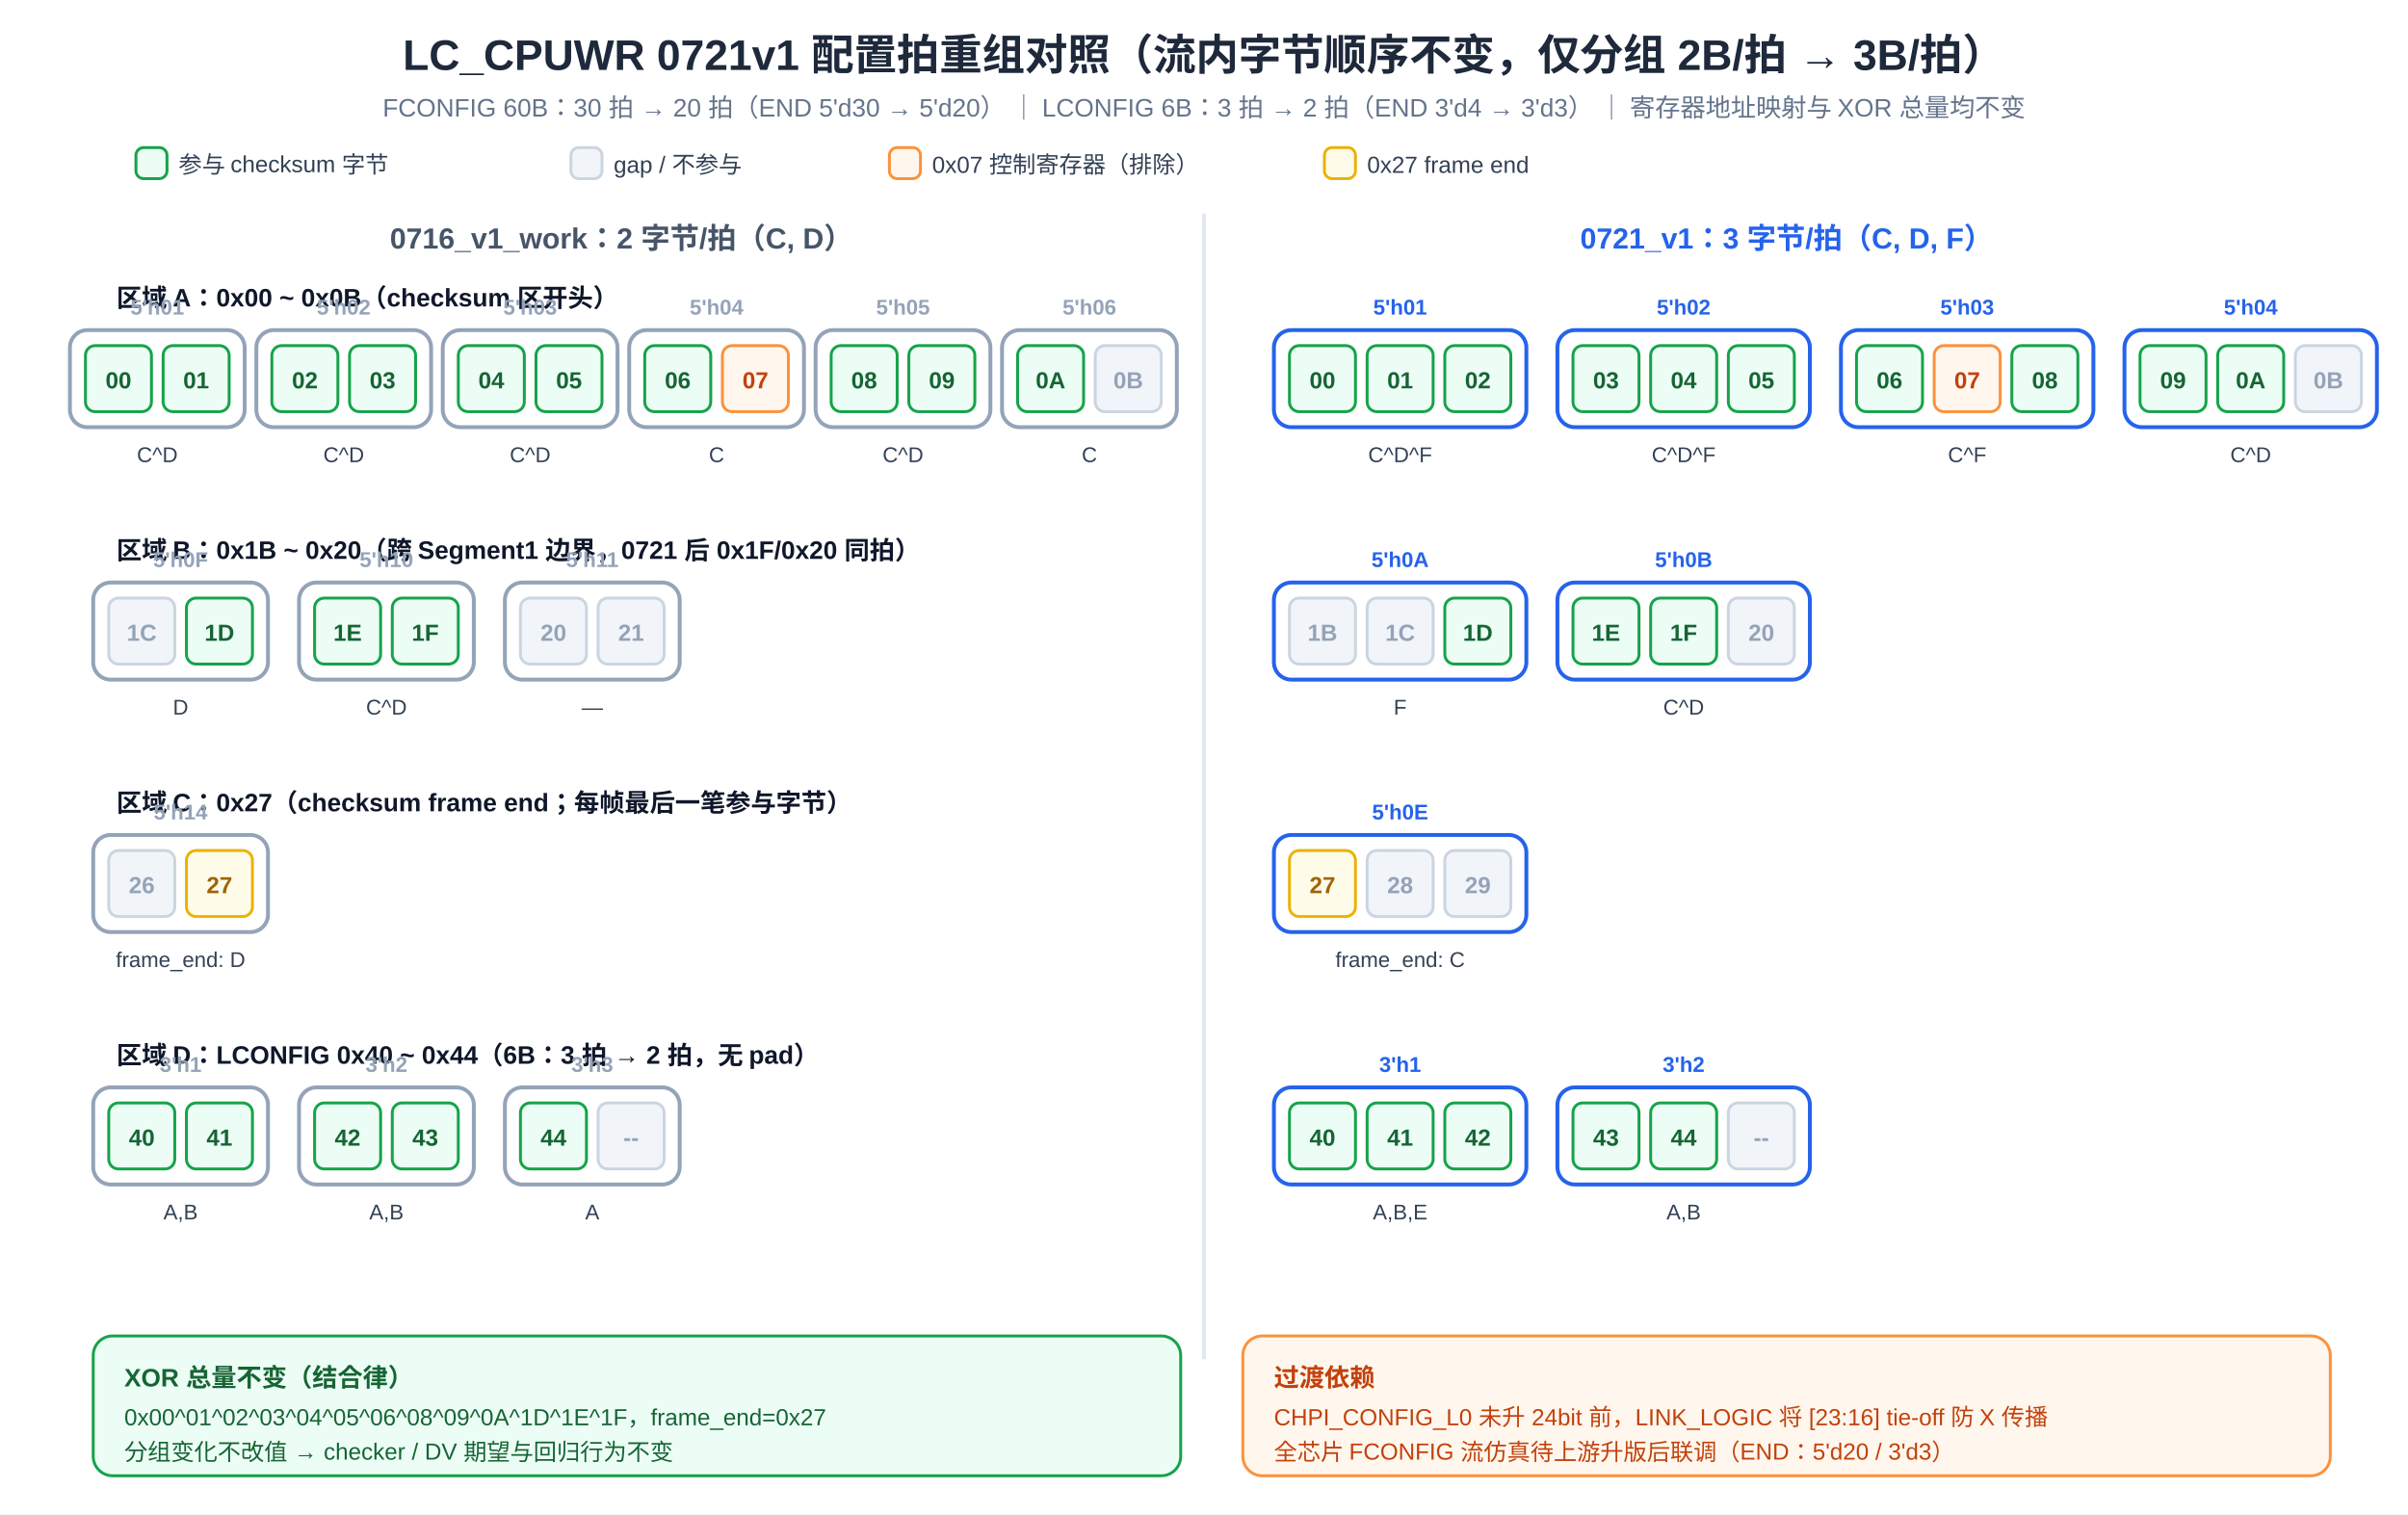
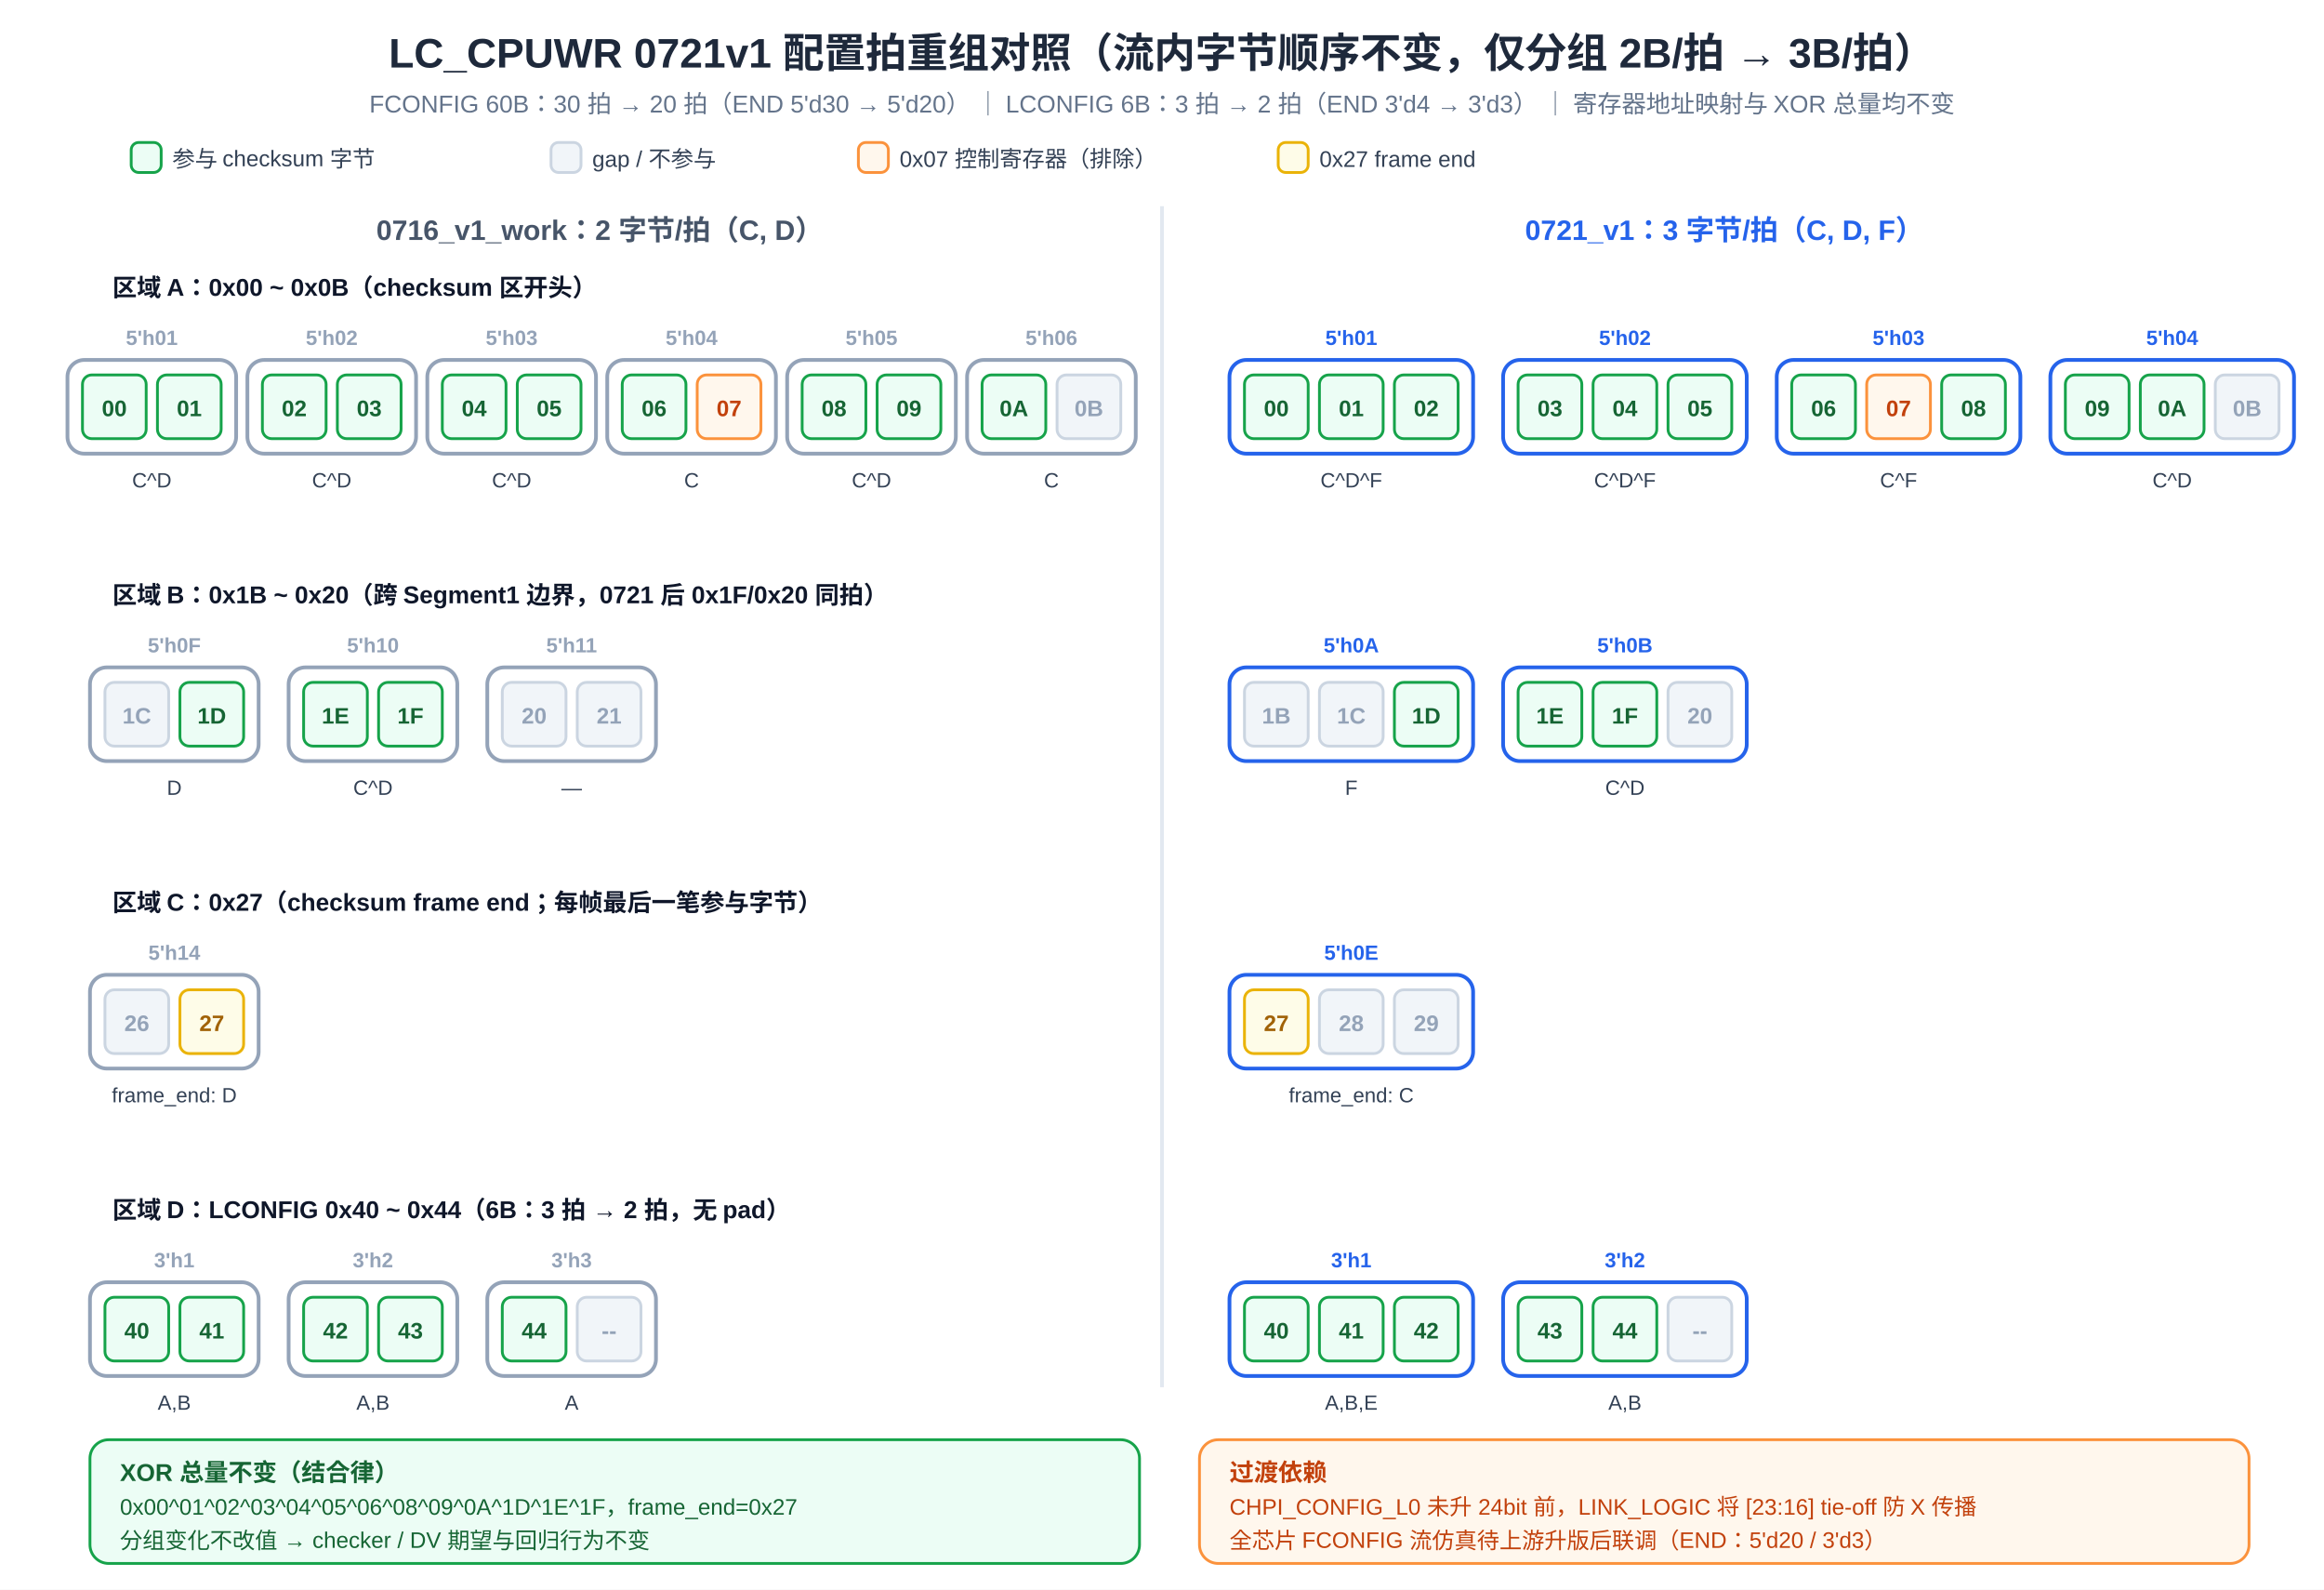
- <svg xmlns="http://www.w3.org/2000/svg" width="1240" height="780" viewBox="0 0 1240 780" font-family="Calibri,Segoe UI,Arial,sans-serif">
-   <rect width="1240" height="780" fill="#ffffff" />
+ <svg xmlns="http://www.w3.org/2000/svg" width="1240" height="848" viewBox="0 0 1240 848" font-family="Calibri,Segoe UI,Arial,sans-serif">
+   <rect width="1240" height="848" fill="#ffffff" />
  <text x="620" y="36" text-anchor="middle" font-size="22" font-weight="800" fill="#1e293b">LC_CPUWR 0721v1 配置拍重组对照（流内字节顺序不变，仅分组 2B/拍 → 3B/拍）</text>
  <text x="620" y="60" text-anchor="middle" font-size="13" fill="#64748b">FCONFIG 60B：30 拍 → 20 拍（END 5'd30 → 5'd20） ｜ LCONFIG 6B：3 拍 → 2 拍（END 3'd4 → 3'd3） ｜ 寄存器地址映射与 XOR 总量均不变</text>
  <rect x="70" y="76" width="16" height="16" rx="4" fill="#ecfdf5" stroke="#16a34a" stroke-width="1.5" />
  <text x="92" y="89" font-size="12" fill="#334155">参与 checksum 字节</text>
  <rect x="294" y="76" width="16" height="16" rx="4" fill="#f1f5f9" stroke="#cbd5e1" stroke-width="1.5" />
  <text x="316" y="89" font-size="12" fill="#334155">gap / 不参与</text>
  <rect x="458" y="76" width="16" height="16" rx="4" fill="#fff7ed" stroke="#fb923c" stroke-width="1.5" />
  <text x="480" y="89" font-size="12" fill="#334155">0x07 控制寄存器（排除）</text>
  <rect x="682" y="76" width="16" height="16" rx="4" fill="#fefce8" stroke="#eab308" stroke-width="1.5" />
  <text x="704" y="89" font-size="12" fill="#334155">0x27 frame end</text>
  <text x="320" y="128" text-anchor="middle" font-size="15" font-weight="800" fill="#475569">0716_v1_work：2 字节/拍（C, D）</text>
  <text x="920" y="128" text-anchor="middle" font-size="15" font-weight="800" fill="#2563eb">0721_v1：3 字节/拍（C, D, F）</text>
-   <line x1="620" y1="110" x2="620" y2="700" stroke="#e2e8f0" stroke-width="2" />
+   <line x1="620" y1="110" x2="620" y2="740" stroke="#e2e8f0" stroke-width="2" />
  <text x="60" y="158" font-size="13" font-weight="700" fill="#0f172a">区域 A：0x00 ~ 0x0B（checksum 区开头）</text>
-   <rect x="36" y="170" width="90" height="50" rx="9" fill="none" stroke="#94a3b8" stroke-width="2" stroke-dasharray="none" />
-   <text x="81.0" y="162" text-anchor="middle" font-size="11" font-weight="700" fill="#94a3b8">5'h01</text>
-   <rect x="44" y="178" width="34" height="34" rx="5" fill="#ecfdf5" stroke="#16a34a" stroke-width="1.5" />
-   <text x="61.0" y="200" text-anchor="middle" font-size="12" font-weight="600" fill="#166534">00</text>
-   <rect x="84" y="178" width="34" height="34" rx="5" fill="#ecfdf5" stroke="#16a34a" stroke-width="1.5" />
-   <text x="101.0" y="200" text-anchor="middle" font-size="12" font-weight="600" fill="#166534">01</text>
-   <text x="81.0" y="238" text-anchor="middle" font-size="11" fill="#334155">C^D</text>
-   <rect x="132" y="170" width="90" height="50" rx="9" fill="none" stroke="#94a3b8" stroke-width="2" stroke-dasharray="none" />
-   <text x="177.0" y="162" text-anchor="middle" font-size="11" font-weight="700" fill="#94a3b8">5'h02</text>
-   <rect x="140" y="178" width="34" height="34" rx="5" fill="#ecfdf5" stroke="#16a34a" stroke-width="1.5" />
-   <text x="157.0" y="200" text-anchor="middle" font-size="12" font-weight="600" fill="#166534">02</text>
-   <rect x="180" y="178" width="34" height="34" rx="5" fill="#ecfdf5" stroke="#16a34a" stroke-width="1.5" />
-   <text x="197.0" y="200" text-anchor="middle" font-size="12" font-weight="600" fill="#166534">03</text>
-   <text x="177.0" y="238" text-anchor="middle" font-size="11" fill="#334155">C^D</text>
-   <rect x="228" y="170" width="90" height="50" rx="9" fill="none" stroke="#94a3b8" stroke-width="2" stroke-dasharray="none" />
-   <text x="273.0" y="162" text-anchor="middle" font-size="11" font-weight="700" fill="#94a3b8">5'h03</text>
-   <rect x="236" y="178" width="34" height="34" rx="5" fill="#ecfdf5" stroke="#16a34a" stroke-width="1.5" />
-   <text x="253.0" y="200" text-anchor="middle" font-size="12" font-weight="600" fill="#166534">04</text>
-   <rect x="276" y="178" width="34" height="34" rx="5" fill="#ecfdf5" stroke="#16a34a" stroke-width="1.5" />
-   <text x="293.0" y="200" text-anchor="middle" font-size="12" font-weight="600" fill="#166534">05</text>
-   <text x="273.0" y="238" text-anchor="middle" font-size="11" fill="#334155">C^D</text>
-   <rect x="324" y="170" width="90" height="50" rx="9" fill="none" stroke="#94a3b8" stroke-width="2" stroke-dasharray="none" />
-   <text x="369.0" y="162" text-anchor="middle" font-size="11" font-weight="700" fill="#94a3b8">5'h04</text>
-   <rect x="332" y="178" width="34" height="34" rx="5" fill="#ecfdf5" stroke="#16a34a" stroke-width="1.5" />
-   <text x="349.0" y="200" text-anchor="middle" font-size="12" font-weight="600" fill="#166534">06</text>
-   <rect x="372" y="178" width="34" height="34" rx="5" fill="#fff7ed" stroke="#fb923c" stroke-width="1.5" />
-   <text x="389.0" y="200" text-anchor="middle" font-size="12" font-weight="600" fill="#c2410c">07</text>
-   <text x="369.0" y="238" text-anchor="middle" font-size="11" fill="#334155">C</text>
-   <rect x="420" y="170" width="90" height="50" rx="9" fill="none" stroke="#94a3b8" stroke-width="2" stroke-dasharray="none" />
-   <text x="465.0" y="162" text-anchor="middle" font-size="11" font-weight="700" fill="#94a3b8">5'h05</text>
-   <rect x="428" y="178" width="34" height="34" rx="5" fill="#ecfdf5" stroke="#16a34a" stroke-width="1.5" />
-   <text x="445.0" y="200" text-anchor="middle" font-size="12" font-weight="600" fill="#166534">08</text>
-   <rect x="468" y="178" width="34" height="34" rx="5" fill="#ecfdf5" stroke="#16a34a" stroke-width="1.5" />
-   <text x="485.0" y="200" text-anchor="middle" font-size="12" font-weight="600" fill="#166534">09</text>
-   <text x="465.0" y="238" text-anchor="middle" font-size="11" fill="#334155">C^D</text>
-   <rect x="516" y="170" width="90" height="50" rx="9" fill="none" stroke="#94a3b8" stroke-width="2" stroke-dasharray="none" />
-   <text x="561.0" y="162" text-anchor="middle" font-size="11" font-weight="700" fill="#94a3b8">5'h06</text>
-   <rect x="524" y="178" width="34" height="34" rx="5" fill="#ecfdf5" stroke="#16a34a" stroke-width="1.5" />
-   <text x="541.0" y="200" text-anchor="middle" font-size="12" font-weight="600" fill="#166534">0A</text>
-   <rect x="564" y="178" width="34" height="34" rx="5" fill="#f1f5f9" stroke="#cbd5e1" stroke-width="1.5" />
-   <text x="581.0" y="200" text-anchor="middle" font-size="12" font-weight="600" fill="#94a3b8">0B</text>
-   <text x="561.0" y="238" text-anchor="middle" font-size="11" fill="#334155">C</text>
-   <rect x="656" y="170" width="130" height="50" rx="9" fill="none" stroke="#2563eb" stroke-width="2" stroke-dasharray="none" />
-   <text x="721.0" y="162" text-anchor="middle" font-size="11" font-weight="700" fill="#2563eb">5'h01</text>
-   <rect x="664" y="178" width="34" height="34" rx="5" fill="#ecfdf5" stroke="#16a34a" stroke-width="1.5" />
-   <text x="681.0" y="200" text-anchor="middle" font-size="12" font-weight="600" fill="#166534">00</text>
-   <rect x="704" y="178" width="34" height="34" rx="5" fill="#ecfdf5" stroke="#16a34a" stroke-width="1.5" />
-   <text x="721.0" y="200" text-anchor="middle" font-size="12" font-weight="600" fill="#166534">01</text>
-   <rect x="744" y="178" width="34" height="34" rx="5" fill="#ecfdf5" stroke="#16a34a" stroke-width="1.5" />
-   <text x="761.0" y="200" text-anchor="middle" font-size="12" font-weight="600" fill="#166534">02</text>
-   <text x="721.0" y="238" text-anchor="middle" font-size="11" fill="#334155">C^D^F</text>
-   <rect x="802" y="170" width="130" height="50" rx="9" fill="none" stroke="#2563eb" stroke-width="2" stroke-dasharray="none" />
-   <text x="867.0" y="162" text-anchor="middle" font-size="11" font-weight="700" fill="#2563eb">5'h02</text>
-   <rect x="810" y="178" width="34" height="34" rx="5" fill="#ecfdf5" stroke="#16a34a" stroke-width="1.5" />
-   <text x="827.0" y="200" text-anchor="middle" font-size="12" font-weight="600" fill="#166534">03</text>
-   <rect x="850" y="178" width="34" height="34" rx="5" fill="#ecfdf5" stroke="#16a34a" stroke-width="1.5" />
-   <text x="867.0" y="200" text-anchor="middle" font-size="12" font-weight="600" fill="#166534">04</text>
-   <rect x="890" y="178" width="34" height="34" rx="5" fill="#ecfdf5" stroke="#16a34a" stroke-width="1.5" />
-   <text x="907.0" y="200" text-anchor="middle" font-size="12" font-weight="600" fill="#166534">05</text>
-   <text x="867.0" y="238" text-anchor="middle" font-size="11" fill="#334155">C^D^F</text>
-   <rect x="948" y="170" width="130" height="50" rx="9" fill="none" stroke="#2563eb" stroke-width="2" stroke-dasharray="none" />
-   <text x="1013.0" y="162" text-anchor="middle" font-size="11" font-weight="700" fill="#2563eb">5'h03</text>
-   <rect x="956" y="178" width="34" height="34" rx="5" fill="#ecfdf5" stroke="#16a34a" stroke-width="1.5" />
-   <text x="973.0" y="200" text-anchor="middle" font-size="12" font-weight="600" fill="#166534">06</text>
-   <rect x="996" y="178" width="34" height="34" rx="5" fill="#fff7ed" stroke="#fb923c" stroke-width="1.5" />
-   <text x="1013.0" y="200" text-anchor="middle" font-size="12" font-weight="600" fill="#c2410c">07</text>
-   <rect x="1036" y="178" width="34" height="34" rx="5" fill="#ecfdf5" stroke="#16a34a" stroke-width="1.5" />
-   <text x="1053.0" y="200" text-anchor="middle" font-size="12" font-weight="600" fill="#166534">08</text>
-   <text x="1013.0" y="238" text-anchor="middle" font-size="11" fill="#334155">C^F</text>
-   <rect x="1094" y="170" width="130" height="50" rx="9" fill="none" stroke="#2563eb" stroke-width="2" stroke-dasharray="none" />
-   <text x="1159.0" y="162" text-anchor="middle" font-size="11" font-weight="700" fill="#2563eb">5'h04</text>
-   <rect x="1102" y="178" width="34" height="34" rx="5" fill="#ecfdf5" stroke="#16a34a" stroke-width="1.5" />
-   <text x="1119.0" y="200" text-anchor="middle" font-size="12" font-weight="600" fill="#166534">09</text>
-   <rect x="1142" y="178" width="34" height="34" rx="5" fill="#ecfdf5" stroke="#16a34a" stroke-width="1.5" />
-   <text x="1159.0" y="200" text-anchor="middle" font-size="12" font-weight="600" fill="#166534">0A</text>
-   <rect x="1182" y="178" width="34" height="34" rx="5" fill="#f1f5f9" stroke="#cbd5e1" stroke-width="1.5" />
-   <text x="1199.0" y="200" text-anchor="middle" font-size="12" font-weight="600" fill="#94a3b8">0B</text>
-   <text x="1159.0" y="238" text-anchor="middle" font-size="11" fill="#334155">C^D</text>
-   <text x="60" y="288" font-size="13" font-weight="700" fill="#0f172a">区域 B：0x1B ~ 0x20（跨 Segment1 边界，0721 后 0x1F/0x20 同拍）</text>
-   <rect x="48" y="300" width="90" height="50" rx="9" fill="none" stroke="#94a3b8" stroke-width="2" stroke-dasharray="none" />
-   <text x="93.0" y="292" text-anchor="middle" font-size="11" font-weight="700" fill="#94a3b8">5'h0F</text>
-   <rect x="56" y="308" width="34" height="34" rx="5" fill="#f1f5f9" stroke="#cbd5e1" stroke-width="1.5" />
-   <text x="73.0" y="330" text-anchor="middle" font-size="12" font-weight="600" fill="#94a3b8">1C</text>
-   <rect x="96" y="308" width="34" height="34" rx="5" fill="#ecfdf5" stroke="#16a34a" stroke-width="1.5" />
-   <text x="113.0" y="330" text-anchor="middle" font-size="12" font-weight="600" fill="#166534">1D</text>
-   <text x="93.0" y="368" text-anchor="middle" font-size="11" fill="#334155">D</text>
-   <rect x="154" y="300" width="90" height="50" rx="9" fill="none" stroke="#94a3b8" stroke-width="2" stroke-dasharray="none" />
-   <text x="199.0" y="292" text-anchor="middle" font-size="11" font-weight="700" fill="#94a3b8">5'h10</text>
-   <rect x="162" y="308" width="34" height="34" rx="5" fill="#ecfdf5" stroke="#16a34a" stroke-width="1.5" />
-   <text x="179.0" y="330" text-anchor="middle" font-size="12" font-weight="600" fill="#166534">1E</text>
-   <rect x="202" y="308" width="34" height="34" rx="5" fill="#ecfdf5" stroke="#16a34a" stroke-width="1.5" />
-   <text x="219.0" y="330" text-anchor="middle" font-size="12" font-weight="600" fill="#166534">1F</text>
-   <text x="199.0" y="368" text-anchor="middle" font-size="11" fill="#334155">C^D</text>
-   <rect x="260" y="300" width="90" height="50" rx="9" fill="none" stroke="#94a3b8" stroke-width="2" stroke-dasharray="none" />
-   <text x="305.0" y="292" text-anchor="middle" font-size="11" font-weight="700" fill="#94a3b8">5'h11</text>
-   <rect x="268" y="308" width="34" height="34" rx="5" fill="#f1f5f9" stroke="#cbd5e1" stroke-width="1.5" />
-   <text x="285.0" y="330" text-anchor="middle" font-size="12" font-weight="600" fill="#94a3b8">20</text>
-   <rect x="308" y="308" width="34" height="34" rx="5" fill="#f1f5f9" stroke="#cbd5e1" stroke-width="1.5" />
-   <text x="325.0" y="330" text-anchor="middle" font-size="12" font-weight="600" fill="#94a3b8">21</text>
-   <text x="305.0" y="368" text-anchor="middle" font-size="11" fill="#334155">—</text>
-   <rect x="656" y="300" width="130" height="50" rx="9" fill="none" stroke="#2563eb" stroke-width="2" stroke-dasharray="none" />
-   <text x="721.0" y="292" text-anchor="middle" font-size="11" font-weight="700" fill="#2563eb">5'h0A</text>
-   <rect x="664" y="308" width="34" height="34" rx="5" fill="#f1f5f9" stroke="#cbd5e1" stroke-width="1.5" />
-   <text x="681.0" y="330" text-anchor="middle" font-size="12" font-weight="600" fill="#94a3b8">1B</text>
-   <rect x="704" y="308" width="34" height="34" rx="5" fill="#f1f5f9" stroke="#cbd5e1" stroke-width="1.5" />
-   <text x="721.0" y="330" text-anchor="middle" font-size="12" font-weight="600" fill="#94a3b8">1C</text>
-   <rect x="744" y="308" width="34" height="34" rx="5" fill="#ecfdf5" stroke="#16a34a" stroke-width="1.5" />
-   <text x="761.0" y="330" text-anchor="middle" font-size="12" font-weight="600" fill="#166534">1D</text>
-   <text x="721.0" y="368" text-anchor="middle" font-size="11" fill="#334155">F</text>
-   <rect x="802" y="300" width="130" height="50" rx="9" fill="none" stroke="#2563eb" stroke-width="2" stroke-dasharray="none" />
-   <text x="867.0" y="292" text-anchor="middle" font-size="11" font-weight="700" fill="#2563eb">5'h0B</text>
-   <rect x="810" y="308" width="34" height="34" rx="5" fill="#ecfdf5" stroke="#16a34a" stroke-width="1.5" />
-   <text x="827.0" y="330" text-anchor="middle" font-size="12" font-weight="600" fill="#166534">1E</text>
-   <rect x="850" y="308" width="34" height="34" rx="5" fill="#ecfdf5" stroke="#16a34a" stroke-width="1.5" />
-   <text x="867.0" y="330" text-anchor="middle" font-size="12" font-weight="600" fill="#166534">1F</text>
-   <rect x="890" y="308" width="34" height="34" rx="5" fill="#f1f5f9" stroke="#cbd5e1" stroke-width="1.5" />
-   <text x="907.0" y="330" text-anchor="middle" font-size="12" font-weight="600" fill="#94a3b8">20</text>
-   <text x="867.0" y="368" text-anchor="middle" font-size="11" fill="#334155">C^D</text>
-   <text x="60" y="418" font-size="13" font-weight="700" fill="#0f172a">区域 C：0x27（checksum frame end；每帧最后一笔参与字节）</text>
-   <rect x="48" y="430" width="90" height="50" rx="9" fill="none" stroke="#94a3b8" stroke-width="2" stroke-dasharray="none" />
-   <text x="93.0" y="422" text-anchor="middle" font-size="11" font-weight="700" fill="#94a3b8">5'h14</text>
-   <rect x="56" y="438" width="34" height="34" rx="5" fill="#f1f5f9" stroke="#cbd5e1" stroke-width="1.5" />
-   <text x="73.0" y="460" text-anchor="middle" font-size="12" font-weight="600" fill="#94a3b8">26</text>
-   <rect x="96" y="438" width="34" height="34" rx="5" fill="#fefce8" stroke="#eab308" stroke-width="1.5" />
-   <text x="113.0" y="460" text-anchor="middle" font-size="12" font-weight="600" fill="#a16207">27</text>
-   <text x="93.0" y="498" text-anchor="middle" font-size="11" fill="#334155">frame_end: D</text>
-   <rect x="656" y="430" width="130" height="50" rx="9" fill="none" stroke="#2563eb" stroke-width="2" stroke-dasharray="none" />
-   <text x="721.0" y="422" text-anchor="middle" font-size="11" font-weight="700" fill="#2563eb">5'h0E</text>
-   <rect x="664" y="438" width="34" height="34" rx="5" fill="#fefce8" stroke="#eab308" stroke-width="1.5" />
-   <text x="681.0" y="460" text-anchor="middle" font-size="12" font-weight="600" fill="#a16207">27</text>
-   <rect x="704" y="438" width="34" height="34" rx="5" fill="#f1f5f9" stroke="#cbd5e1" stroke-width="1.5" />
-   <text x="721.0" y="460" text-anchor="middle" font-size="12" font-weight="600" fill="#94a3b8">28</text>
-   <rect x="744" y="438" width="34" height="34" rx="5" fill="#f1f5f9" stroke="#cbd5e1" stroke-width="1.5" />
-   <text x="761.0" y="460" text-anchor="middle" font-size="12" font-weight="600" fill="#94a3b8">29</text>
-   <text x="721.0" y="498" text-anchor="middle" font-size="11" fill="#334155">frame_end: C</text>
-   <text x="60" y="548" font-size="13" font-weight="700" fill="#0f172a">区域 D：LCONFIG 0x40 ~ 0x44（6B：3 拍 → 2 拍，无 pad）</text>
-   <rect x="48" y="560" width="90" height="50" rx="9" fill="none" stroke="#94a3b8" stroke-width="2" stroke-dasharray="none" />
-   <text x="93.0" y="552" text-anchor="middle" font-size="11" font-weight="700" fill="#94a3b8">3'h1</text>
-   <rect x="56" y="568" width="34" height="34" rx="5" fill="#ecfdf5" stroke="#16a34a" stroke-width="1.5" />
-   <text x="73.0" y="590" text-anchor="middle" font-size="12" font-weight="600" fill="#166534">40</text>
-   <rect x="96" y="568" width="34" height="34" rx="5" fill="#ecfdf5" stroke="#16a34a" stroke-width="1.5" />
-   <text x="113.0" y="590" text-anchor="middle" font-size="12" font-weight="600" fill="#166534">41</text>
-   <text x="93.0" y="628" text-anchor="middle" font-size="11" fill="#334155">A,B</text>
-   <rect x="154" y="560" width="90" height="50" rx="9" fill="none" stroke="#94a3b8" stroke-width="2" stroke-dasharray="none" />
-   <text x="199.0" y="552" text-anchor="middle" font-size="11" font-weight="700" fill="#94a3b8">3'h2</text>
-   <rect x="162" y="568" width="34" height="34" rx="5" fill="#ecfdf5" stroke="#16a34a" stroke-width="1.5" />
-   <text x="179.0" y="590" text-anchor="middle" font-size="12" font-weight="600" fill="#166534">42</text>
-   <rect x="202" y="568" width="34" height="34" rx="5" fill="#ecfdf5" stroke="#16a34a" stroke-width="1.5" />
-   <text x="219.0" y="590" text-anchor="middle" font-size="12" font-weight="600" fill="#166534">43</text>
-   <text x="199.0" y="628" text-anchor="middle" font-size="11" fill="#334155">A,B</text>
-   <rect x="260" y="560" width="90" height="50" rx="9" fill="none" stroke="#94a3b8" stroke-width="2" stroke-dasharray="none" />
-   <text x="305.0" y="552" text-anchor="middle" font-size="11" font-weight="700" fill="#94a3b8">3'h3</text>
-   <rect x="268" y="568" width="34" height="34" rx="5" fill="#ecfdf5" stroke="#16a34a" stroke-width="1.5" />
-   <text x="285.0" y="590" text-anchor="middle" font-size="12" font-weight="600" fill="#166534">44</text>
-   <rect x="308" y="568" width="34" height="34" rx="5" fill="#f1f5f9" stroke="#cbd5e1" stroke-width="1.5" />
-   <text x="325.0" y="590" text-anchor="middle" font-size="12" font-weight="600" fill="#94a3b8">--</text>
-   <text x="305.0" y="628" text-anchor="middle" font-size="11" fill="#334155">A</text>
-   <rect x="656" y="560" width="130" height="50" rx="9" fill="none" stroke="#2563eb" stroke-width="2" stroke-dasharray="none" />
-   <text x="721.0" y="552" text-anchor="middle" font-size="11" font-weight="700" fill="#2563eb">3'h1</text>
-   <rect x="664" y="568" width="34" height="34" rx="5" fill="#ecfdf5" stroke="#16a34a" stroke-width="1.5" />
-   <text x="681.0" y="590" text-anchor="middle" font-size="12" font-weight="600" fill="#166534">40</text>
-   <rect x="704" y="568" width="34" height="34" rx="5" fill="#ecfdf5" stroke="#16a34a" stroke-width="1.5" />
-   <text x="721.0" y="590" text-anchor="middle" font-size="12" font-weight="600" fill="#166534">41</text>
-   <rect x="744" y="568" width="34" height="34" rx="5" fill="#ecfdf5" stroke="#16a34a" stroke-width="1.5" />
-   <text x="761.0" y="590" text-anchor="middle" font-size="12" font-weight="600" fill="#166534">42</text>
-   <text x="721.0" y="628" text-anchor="middle" font-size="11" fill="#334155">A,B,E</text>
-   <rect x="802" y="560" width="130" height="50" rx="9" fill="none" stroke="#2563eb" stroke-width="2" stroke-dasharray="none" />
-   <text x="867.0" y="552" text-anchor="middle" font-size="11" font-weight="700" fill="#2563eb">3'h2</text>
-   <rect x="810" y="568" width="34" height="34" rx="5" fill="#ecfdf5" stroke="#16a34a" stroke-width="1.5" />
-   <text x="827.0" y="590" text-anchor="middle" font-size="12" font-weight="600" fill="#166534">43</text>
-   <rect x="850" y="568" width="34" height="34" rx="5" fill="#ecfdf5" stroke="#16a34a" stroke-width="1.5" />
-   <text x="867.0" y="590" text-anchor="middle" font-size="12" font-weight="600" fill="#166534">44</text>
-   <rect x="890" y="568" width="34" height="34" rx="5" fill="#f1f5f9" stroke="#cbd5e1" stroke-width="1.5" />
-   <text x="907.0" y="590" text-anchor="middle" font-size="12" font-weight="600" fill="#94a3b8">--</text>
-   <text x="867.0" y="628" text-anchor="middle" font-size="11" fill="#334155">A,B</text>
-   <rect x="48" y="688" width="560" height="72" rx="10" fill="#ecfdf5" stroke="#16a34a" stroke-width="1.5" />
-   <text x="64" y="714" font-size="13" font-weight="700" fill="#166534">XOR 总量不变（结合律）</text>
-   <text x="64" y="734" font-size="12" fill="#166534">0x00^01^02^03^04^05^06^08^09^0A^1D^1E^1F，frame_end=0x27</text>
-   <text x="64" y="752" font-size="12" fill="#166534">分组变化不改值 → checker / DV 期望与回归行为不变</text>
-   <rect x="640" y="688" width="560" height="72" rx="10" fill="#fff7ed" stroke="#fb923c" stroke-width="1.5" />
-   <text x="656" y="714" font-size="13" font-weight="700" fill="#c2410c">过渡依赖</text>
-   <text x="656" y="734" font-size="12" fill="#c2410c">CHPI_CONFIG_L0 未升 24bit 前，LINK_LOGIC 将 [23:16] tie-off 防 X 传播</text>
-   <text x="656" y="752" font-size="12" fill="#c2410c">全芯片 FCONFIG 流仿真待上游升版后联调（END：5'd20 / 3'd3）</text>
+   <rect x="36" y="192" width="90" height="50" rx="9" fill="none" stroke="#94a3b8" stroke-width="2" />
+   <text x="81.0" y="184" text-anchor="middle" font-size="11" font-weight="700" fill="#94a3b8">5'h01</text>
+   <rect x="44" y="200" width="34" height="34" rx="5" fill="#ecfdf5" stroke="#16a34a" stroke-width="1.5" />
+   <text x="61.0" y="222" text-anchor="middle" font-size="12" font-weight="600" fill="#166534">00</text>
+   <rect x="84" y="200" width="34" height="34" rx="5" fill="#ecfdf5" stroke="#16a34a" stroke-width="1.5" />
+   <text x="101.0" y="222" text-anchor="middle" font-size="12" font-weight="600" fill="#166534">01</text>
+   <text x="81.0" y="260" text-anchor="middle" font-size="11" fill="#334155">C^D</text>
+   <rect x="132" y="192" width="90" height="50" rx="9" fill="none" stroke="#94a3b8" stroke-width="2" />
+   <text x="177.0" y="184" text-anchor="middle" font-size="11" font-weight="700" fill="#94a3b8">5'h02</text>
+   <rect x="140" y="200" width="34" height="34" rx="5" fill="#ecfdf5" stroke="#16a34a" stroke-width="1.5" />
+   <text x="157.0" y="222" text-anchor="middle" font-size="12" font-weight="600" fill="#166534">02</text>
+   <rect x="180" y="200" width="34" height="34" rx="5" fill="#ecfdf5" stroke="#16a34a" stroke-width="1.5" />
+   <text x="197.0" y="222" text-anchor="middle" font-size="12" font-weight="600" fill="#166534">03</text>
+   <text x="177.0" y="260" text-anchor="middle" font-size="11" fill="#334155">C^D</text>
+   <rect x="228" y="192" width="90" height="50" rx="9" fill="none" stroke="#94a3b8" stroke-width="2" />
+   <text x="273.0" y="184" text-anchor="middle" font-size="11" font-weight="700" fill="#94a3b8">5'h03</text>
+   <rect x="236" y="200" width="34" height="34" rx="5" fill="#ecfdf5" stroke="#16a34a" stroke-width="1.5" />
+   <text x="253.0" y="222" text-anchor="middle" font-size="12" font-weight="600" fill="#166534">04</text>
+   <rect x="276" y="200" width="34" height="34" rx="5" fill="#ecfdf5" stroke="#16a34a" stroke-width="1.5" />
+   <text x="293.0" y="222" text-anchor="middle" font-size="12" font-weight="600" fill="#166534">05</text>
+   <text x="273.0" y="260" text-anchor="middle" font-size="11" fill="#334155">C^D</text>
+   <rect x="324" y="192" width="90" height="50" rx="9" fill="none" stroke="#94a3b8" stroke-width="2" />
+   <text x="369.0" y="184" text-anchor="middle" font-size="11" font-weight="700" fill="#94a3b8">5'h04</text>
+   <rect x="332" y="200" width="34" height="34" rx="5" fill="#ecfdf5" stroke="#16a34a" stroke-width="1.5" />
+   <text x="349.0" y="222" text-anchor="middle" font-size="12" font-weight="600" fill="#166534">06</text>
+   <rect x="372" y="200" width="34" height="34" rx="5" fill="#fff7ed" stroke="#fb923c" stroke-width="1.5" />
+   <text x="389.0" y="222" text-anchor="middle" font-size="12" font-weight="600" fill="#c2410c">07</text>
+   <text x="369.0" y="260" text-anchor="middle" font-size="11" fill="#334155">C</text>
+   <rect x="420" y="192" width="90" height="50" rx="9" fill="none" stroke="#94a3b8" stroke-width="2" />
+   <text x="465.0" y="184" text-anchor="middle" font-size="11" font-weight="700" fill="#94a3b8">5'h05</text>
+   <rect x="428" y="200" width="34" height="34" rx="5" fill="#ecfdf5" stroke="#16a34a" stroke-width="1.5" />
+   <text x="445.0" y="222" text-anchor="middle" font-size="12" font-weight="600" fill="#166534">08</text>
+   <rect x="468" y="200" width="34" height="34" rx="5" fill="#ecfdf5" stroke="#16a34a" stroke-width="1.5" />
+   <text x="485.0" y="222" text-anchor="middle" font-size="12" font-weight="600" fill="#166534">09</text>
+   <text x="465.0" y="260" text-anchor="middle" font-size="11" fill="#334155">C^D</text>
+   <rect x="516" y="192" width="90" height="50" rx="9" fill="none" stroke="#94a3b8" stroke-width="2" />
+   <text x="561.0" y="184" text-anchor="middle" font-size="11" font-weight="700" fill="#94a3b8">5'h06</text>
+   <rect x="524" y="200" width="34" height="34" rx="5" fill="#ecfdf5" stroke="#16a34a" stroke-width="1.5" />
+   <text x="541.0" y="222" text-anchor="middle" font-size="12" font-weight="600" fill="#166534">0A</text>
+   <rect x="564" y="200" width="34" height="34" rx="5" fill="#f1f5f9" stroke="#cbd5e1" stroke-width="1.5" />
+   <text x="581.0" y="222" text-anchor="middle" font-size="12" font-weight="600" fill="#94a3b8">0B</text>
+   <text x="561.0" y="260" text-anchor="middle" font-size="11" fill="#334155">C</text>
+   <rect x="656" y="192" width="130" height="50" rx="9" fill="none" stroke="#2563eb" stroke-width="2" />
+   <text x="721.0" y="184" text-anchor="middle" font-size="11" font-weight="700" fill="#2563eb">5'h01</text>
+   <rect x="664" y="200" width="34" height="34" rx="5" fill="#ecfdf5" stroke="#16a34a" stroke-width="1.5" />
+   <text x="681.0" y="222" text-anchor="middle" font-size="12" font-weight="600" fill="#166534">00</text>
+   <rect x="704" y="200" width="34" height="34" rx="5" fill="#ecfdf5" stroke="#16a34a" stroke-width="1.5" />
+   <text x="721.0" y="222" text-anchor="middle" font-size="12" font-weight="600" fill="#166534">01</text>
+   <rect x="744" y="200" width="34" height="34" rx="5" fill="#ecfdf5" stroke="#16a34a" stroke-width="1.5" />
+   <text x="761.0" y="222" text-anchor="middle" font-size="12" font-weight="600" fill="#166534">02</text>
+   <text x="721.0" y="260" text-anchor="middle" font-size="11" fill="#334155">C^D^F</text>
+   <rect x="802" y="192" width="130" height="50" rx="9" fill="none" stroke="#2563eb" stroke-width="2" />
+   <text x="867.0" y="184" text-anchor="middle" font-size="11" font-weight="700" fill="#2563eb">5'h02</text>
+   <rect x="810" y="200" width="34" height="34" rx="5" fill="#ecfdf5" stroke="#16a34a" stroke-width="1.5" />
+   <text x="827.0" y="222" text-anchor="middle" font-size="12" font-weight="600" fill="#166534">03</text>
+   <rect x="850" y="200" width="34" height="34" rx="5" fill="#ecfdf5" stroke="#16a34a" stroke-width="1.5" />
+   <text x="867.0" y="222" text-anchor="middle" font-size="12" font-weight="600" fill="#166534">04</text>
+   <rect x="890" y="200" width="34" height="34" rx="5" fill="#ecfdf5" stroke="#16a34a" stroke-width="1.5" />
+   <text x="907.0" y="222" text-anchor="middle" font-size="12" font-weight="600" fill="#166534">05</text>
+   <text x="867.0" y="260" text-anchor="middle" font-size="11" fill="#334155">C^D^F</text>
+   <rect x="948" y="192" width="130" height="50" rx="9" fill="none" stroke="#2563eb" stroke-width="2" />
+   <text x="1013.0" y="184" text-anchor="middle" font-size="11" font-weight="700" fill="#2563eb">5'h03</text>
+   <rect x="956" y="200" width="34" height="34" rx="5" fill="#ecfdf5" stroke="#16a34a" stroke-width="1.5" />
+   <text x="973.0" y="222" text-anchor="middle" font-size="12" font-weight="600" fill="#166534">06</text>
+   <rect x="996" y="200" width="34" height="34" rx="5" fill="#fff7ed" stroke="#fb923c" stroke-width="1.5" />
+   <text x="1013.0" y="222" text-anchor="middle" font-size="12" font-weight="600" fill="#c2410c">07</text>
+   <rect x="1036" y="200" width="34" height="34" rx="5" fill="#ecfdf5" stroke="#16a34a" stroke-width="1.5" />
+   <text x="1053.0" y="222" text-anchor="middle" font-size="12" font-weight="600" fill="#166534">08</text>
+   <text x="1013.0" y="260" text-anchor="middle" font-size="11" fill="#334155">C^F</text>
+   <rect x="1094" y="192" width="130" height="50" rx="9" fill="none" stroke="#2563eb" stroke-width="2" />
+   <text x="1159.0" y="184" text-anchor="middle" font-size="11" font-weight="700" fill="#2563eb">5'h04</text>
+   <rect x="1102" y="200" width="34" height="34" rx="5" fill="#ecfdf5" stroke="#16a34a" stroke-width="1.5" />
+   <text x="1119.0" y="222" text-anchor="middle" font-size="12" font-weight="600" fill="#166534">09</text>
+   <rect x="1142" y="200" width="34" height="34" rx="5" fill="#ecfdf5" stroke="#16a34a" stroke-width="1.5" />
+   <text x="1159.0" y="222" text-anchor="middle" font-size="12" font-weight="600" fill="#166534">0A</text>
+   <rect x="1182" y="200" width="34" height="34" rx="5" fill="#f1f5f9" stroke="#cbd5e1" stroke-width="1.5" />
+   <text x="1199.0" y="222" text-anchor="middle" font-size="12" font-weight="600" fill="#94a3b8">0B</text>
+   <text x="1159.0" y="260" text-anchor="middle" font-size="11" fill="#334155">C^D</text>
+   <text x="60" y="322" font-size="13" font-weight="700" fill="#0f172a">区域 B：0x1B ~ 0x20（跨 Segment1 边界，0721 后 0x1F/0x20 同拍）</text>
+   <rect x="48" y="356" width="90" height="50" rx="9" fill="none" stroke="#94a3b8" stroke-width="2" />
+   <text x="93.0" y="348" text-anchor="middle" font-size="11" font-weight="700" fill="#94a3b8">5'h0F</text>
+   <rect x="56" y="364" width="34" height="34" rx="5" fill="#f1f5f9" stroke="#cbd5e1" stroke-width="1.5" />
+   <text x="73.0" y="386" text-anchor="middle" font-size="12" font-weight="600" fill="#94a3b8">1C</text>
+   <rect x="96" y="364" width="34" height="34" rx="5" fill="#ecfdf5" stroke="#16a34a" stroke-width="1.5" />
+   <text x="113.0" y="386" text-anchor="middle" font-size="12" font-weight="600" fill="#166534">1D</text>
+   <text x="93.0" y="424" text-anchor="middle" font-size="11" fill="#334155">D</text>
+   <rect x="154" y="356" width="90" height="50" rx="9" fill="none" stroke="#94a3b8" stroke-width="2" />
+   <text x="199.0" y="348" text-anchor="middle" font-size="11" font-weight="700" fill="#94a3b8">5'h10</text>
+   <rect x="162" y="364" width="34" height="34" rx="5" fill="#ecfdf5" stroke="#16a34a" stroke-width="1.5" />
+   <text x="179.0" y="386" text-anchor="middle" font-size="12" font-weight="600" fill="#166534">1E</text>
+   <rect x="202" y="364" width="34" height="34" rx="5" fill="#ecfdf5" stroke="#16a34a" stroke-width="1.5" />
+   <text x="219.0" y="386" text-anchor="middle" font-size="12" font-weight="600" fill="#166534">1F</text>
+   <text x="199.0" y="424" text-anchor="middle" font-size="11" fill="#334155">C^D</text>
+   <rect x="260" y="356" width="90" height="50" rx="9" fill="none" stroke="#94a3b8" stroke-width="2" />
+   <text x="305.0" y="348" text-anchor="middle" font-size="11" font-weight="700" fill="#94a3b8">5'h11</text>
+   <rect x="268" y="364" width="34" height="34" rx="5" fill="#f1f5f9" stroke="#cbd5e1" stroke-width="1.5" />
+   <text x="285.0" y="386" text-anchor="middle" font-size="12" font-weight="600" fill="#94a3b8">20</text>
+   <rect x="308" y="364" width="34" height="34" rx="5" fill="#f1f5f9" stroke="#cbd5e1" stroke-width="1.5" />
+   <text x="325.0" y="386" text-anchor="middle" font-size="12" font-weight="600" fill="#94a3b8">21</text>
+   <text x="305.0" y="424" text-anchor="middle" font-size="11" fill="#334155">—</text>
+   <rect x="656" y="356" width="130" height="50" rx="9" fill="none" stroke="#2563eb" stroke-width="2" />
+   <text x="721.0" y="348" text-anchor="middle" font-size="11" font-weight="700" fill="#2563eb">5'h0A</text>
+   <rect x="664" y="364" width="34" height="34" rx="5" fill="#f1f5f9" stroke="#cbd5e1" stroke-width="1.5" />
+   <text x="681.0" y="386" text-anchor="middle" font-size="12" font-weight="600" fill="#94a3b8">1B</text>
+   <rect x="704" y="364" width="34" height="34" rx="5" fill="#f1f5f9" stroke="#cbd5e1" stroke-width="1.5" />
+   <text x="721.0" y="386" text-anchor="middle" font-size="12" font-weight="600" fill="#94a3b8">1C</text>
+   <rect x="744" y="364" width="34" height="34" rx="5" fill="#ecfdf5" stroke="#16a34a" stroke-width="1.5" />
+   <text x="761.0" y="386" text-anchor="middle" font-size="12" font-weight="600" fill="#166534">1D</text>
+   <text x="721.0" y="424" text-anchor="middle" font-size="11" fill="#334155">F</text>
+   <rect x="802" y="356" width="130" height="50" rx="9" fill="none" stroke="#2563eb" stroke-width="2" />
+   <text x="867.0" y="348" text-anchor="middle" font-size="11" font-weight="700" fill="#2563eb">5'h0B</text>
+   <rect x="810" y="364" width="34" height="34" rx="5" fill="#ecfdf5" stroke="#16a34a" stroke-width="1.5" />
+   <text x="827.0" y="386" text-anchor="middle" font-size="12" font-weight="600" fill="#166534">1E</text>
+   <rect x="850" y="364" width="34" height="34" rx="5" fill="#ecfdf5" stroke="#16a34a" stroke-width="1.5" />
+   <text x="867.0" y="386" text-anchor="middle" font-size="12" font-weight="600" fill="#166534">1F</text>
+   <rect x="890" y="364" width="34" height="34" rx="5" fill="#f1f5f9" stroke="#cbd5e1" stroke-width="1.5" />
+   <text x="907.0" y="386" text-anchor="middle" font-size="12" font-weight="600" fill="#94a3b8">20</text>
+   <text x="867.0" y="424" text-anchor="middle" font-size="11" fill="#334155">C^D</text>
+   <text x="60" y="486" font-size="13" font-weight="700" fill="#0f172a">区域 C：0x27（checksum frame end；每帧最后一笔参与字节）</text>
+   <rect x="48" y="520" width="90" height="50" rx="9" fill="none" stroke="#94a3b8" stroke-width="2" />
+   <text x="93.0" y="512" text-anchor="middle" font-size="11" font-weight="700" fill="#94a3b8">5'h14</text>
+   <rect x="56" y="528" width="34" height="34" rx="5" fill="#f1f5f9" stroke="#cbd5e1" stroke-width="1.5" />
+   <text x="73.0" y="550" text-anchor="middle" font-size="12" font-weight="600" fill="#94a3b8">26</text>
+   <rect x="96" y="528" width="34" height="34" rx="5" fill="#fefce8" stroke="#eab308" stroke-width="1.5" />
+   <text x="113.0" y="550" text-anchor="middle" font-size="12" font-weight="600" fill="#a16207">27</text>
+   <text x="93.0" y="588" text-anchor="middle" font-size="11" fill="#334155">frame_end: D</text>
+   <rect x="656" y="520" width="130" height="50" rx="9" fill="none" stroke="#2563eb" stroke-width="2" />
+   <text x="721.0" y="512" text-anchor="middle" font-size="11" font-weight="700" fill="#2563eb">5'h0E</text>
+   <rect x="664" y="528" width="34" height="34" rx="5" fill="#fefce8" stroke="#eab308" stroke-width="1.5" />
+   <text x="681.0" y="550" text-anchor="middle" font-size="12" font-weight="600" fill="#a16207">27</text>
+   <rect x="704" y="528" width="34" height="34" rx="5" fill="#f1f5f9" stroke="#cbd5e1" stroke-width="1.5" />
+   <text x="721.0" y="550" text-anchor="middle" font-size="12" font-weight="600" fill="#94a3b8">28</text>
+   <rect x="744" y="528" width="34" height="34" rx="5" fill="#f1f5f9" stroke="#cbd5e1" stroke-width="1.5" />
+   <text x="761.0" y="550" text-anchor="middle" font-size="12" font-weight="600" fill="#94a3b8">29</text>
+   <text x="721.0" y="588" text-anchor="middle" font-size="11" fill="#334155">frame_end: C</text>
+   <text x="60" y="650" font-size="13" font-weight="700" fill="#0f172a">区域 D：LCONFIG 0x40 ~ 0x44（6B：3 拍 → 2 拍，无 pad）</text>
+   <rect x="48" y="684" width="90" height="50" rx="9" fill="none" stroke="#94a3b8" stroke-width="2" />
+   <text x="93.0" y="676" text-anchor="middle" font-size="11" font-weight="700" fill="#94a3b8">3'h1</text>
+   <rect x="56" y="692" width="34" height="34" rx="5" fill="#ecfdf5" stroke="#16a34a" stroke-width="1.5" />
+   <text x="73.0" y="714" text-anchor="middle" font-size="12" font-weight="600" fill="#166534">40</text>
+   <rect x="96" y="692" width="34" height="34" rx="5" fill="#ecfdf5" stroke="#16a34a" stroke-width="1.5" />
+   <text x="113.0" y="714" text-anchor="middle" font-size="12" font-weight="600" fill="#166534">41</text>
+   <text x="93.0" y="752" text-anchor="middle" font-size="11" fill="#334155">A,B</text>
+   <rect x="154" y="684" width="90" height="50" rx="9" fill="none" stroke="#94a3b8" stroke-width="2" />
+   <text x="199.0" y="676" text-anchor="middle" font-size="11" font-weight="700" fill="#94a3b8">3'h2</text>
+   <rect x="162" y="692" width="34" height="34" rx="5" fill="#ecfdf5" stroke="#16a34a" stroke-width="1.5" />
+   <text x="179.0" y="714" text-anchor="middle" font-size="12" font-weight="600" fill="#166534">42</text>
+   <rect x="202" y="692" width="34" height="34" rx="5" fill="#ecfdf5" stroke="#16a34a" stroke-width="1.5" />
+   <text x="219.0" y="714" text-anchor="middle" font-size="12" font-weight="600" fill="#166534">43</text>
+   <text x="199.0" y="752" text-anchor="middle" font-size="11" fill="#334155">A,B</text>
+   <rect x="260" y="684" width="90" height="50" rx="9" fill="none" stroke="#94a3b8" stroke-width="2" />
+   <text x="305.0" y="676" text-anchor="middle" font-size="11" font-weight="700" fill="#94a3b8">3'h3</text>
+   <rect x="268" y="692" width="34" height="34" rx="5" fill="#ecfdf5" stroke="#16a34a" stroke-width="1.5" />
+   <text x="285.0" y="714" text-anchor="middle" font-size="12" font-weight="600" fill="#166534">44</text>
+   <rect x="308" y="692" width="34" height="34" rx="5" fill="#f1f5f9" stroke="#cbd5e1" stroke-width="1.5" />
+   <text x="325.0" y="714" text-anchor="middle" font-size="12" font-weight="600" fill="#94a3b8">--</text>
+   <text x="305.0" y="752" text-anchor="middle" font-size="11" fill="#334155">A</text>
+   <rect x="656" y="684" width="130" height="50" rx="9" fill="none" stroke="#2563eb" stroke-width="2" />
+   <text x="721.0" y="676" text-anchor="middle" font-size="11" font-weight="700" fill="#2563eb">3'h1</text>
+   <rect x="664" y="692" width="34" height="34" rx="5" fill="#ecfdf5" stroke="#16a34a" stroke-width="1.5" />
+   <text x="681.0" y="714" text-anchor="middle" font-size="12" font-weight="600" fill="#166534">40</text>
+   <rect x="704" y="692" width="34" height="34" rx="5" fill="#ecfdf5" stroke="#16a34a" stroke-width="1.5" />
+   <text x="721.0" y="714" text-anchor="middle" font-size="12" font-weight="600" fill="#166534">41</text>
+   <rect x="744" y="692" width="34" height="34" rx="5" fill="#ecfdf5" stroke="#16a34a" stroke-width="1.5" />
+   <text x="761.0" y="714" text-anchor="middle" font-size="12" font-weight="600" fill="#166534">42</text>
+   <text x="721.0" y="752" text-anchor="middle" font-size="11" fill="#334155">A,B,E</text>
+   <rect x="802" y="684" width="130" height="50" rx="9" fill="none" stroke="#2563eb" stroke-width="2" />
+   <text x="867.0" y="676" text-anchor="middle" font-size="11" font-weight="700" fill="#2563eb">3'h2</text>
+   <rect x="810" y="692" width="34" height="34" rx="5" fill="#ecfdf5" stroke="#16a34a" stroke-width="1.5" />
+   <text x="827.0" y="714" text-anchor="middle" font-size="12" font-weight="600" fill="#166534">43</text>
+   <rect x="850" y="692" width="34" height="34" rx="5" fill="#ecfdf5" stroke="#16a34a" stroke-width="1.5" />
+   <text x="867.0" y="714" text-anchor="middle" font-size="12" font-weight="600" fill="#166534">44</text>
+   <rect x="890" y="692" width="34" height="34" rx="5" fill="#f1f5f9" stroke="#cbd5e1" stroke-width="1.5" />
+   <text x="907.0" y="714" text-anchor="middle" font-size="12" font-weight="600" fill="#94a3b8">--</text>
+   <text x="867.0" y="752" text-anchor="middle" font-size="11" fill="#334155">A,B</text>
+   <rect x="48" y="768" width="560" height="66" rx="10" fill="#ecfdf5" stroke="#16a34a" stroke-width="1.5" />
+   <text x="64" y="790" font-size="13" font-weight="700" fill="#166534">XOR 总量不变（结合律）</text>
+   <text x="64" y="808" font-size="12" fill="#166534">0x00^01^02^03^04^05^06^08^09^0A^1D^1E^1F，frame_end=0x27</text>
+   <text x="64" y="826" font-size="12" fill="#166534">分组变化不改值 → checker / DV 期望与回归行为不变</text>
+   <rect x="640" y="768" width="560" height="66" rx="10" fill="#fff7ed" stroke="#fb923c" stroke-width="1.5" />
+   <text x="656" y="790" font-size="13" font-weight="700" fill="#c2410c">过渡依赖</text>
+   <text x="656" y="808" font-size="12" fill="#c2410c">CHPI_CONFIG_L0 未升 24bit 前，LINK_LOGIC 将 [23:16] tie-off 防 X 传播</text>
+   <text x="656" y="826" font-size="12" fill="#c2410c">全芯片 FCONFIG 流仿真待上游升版后联调（END：5'd20 / 3'd3）</text>
</svg>
